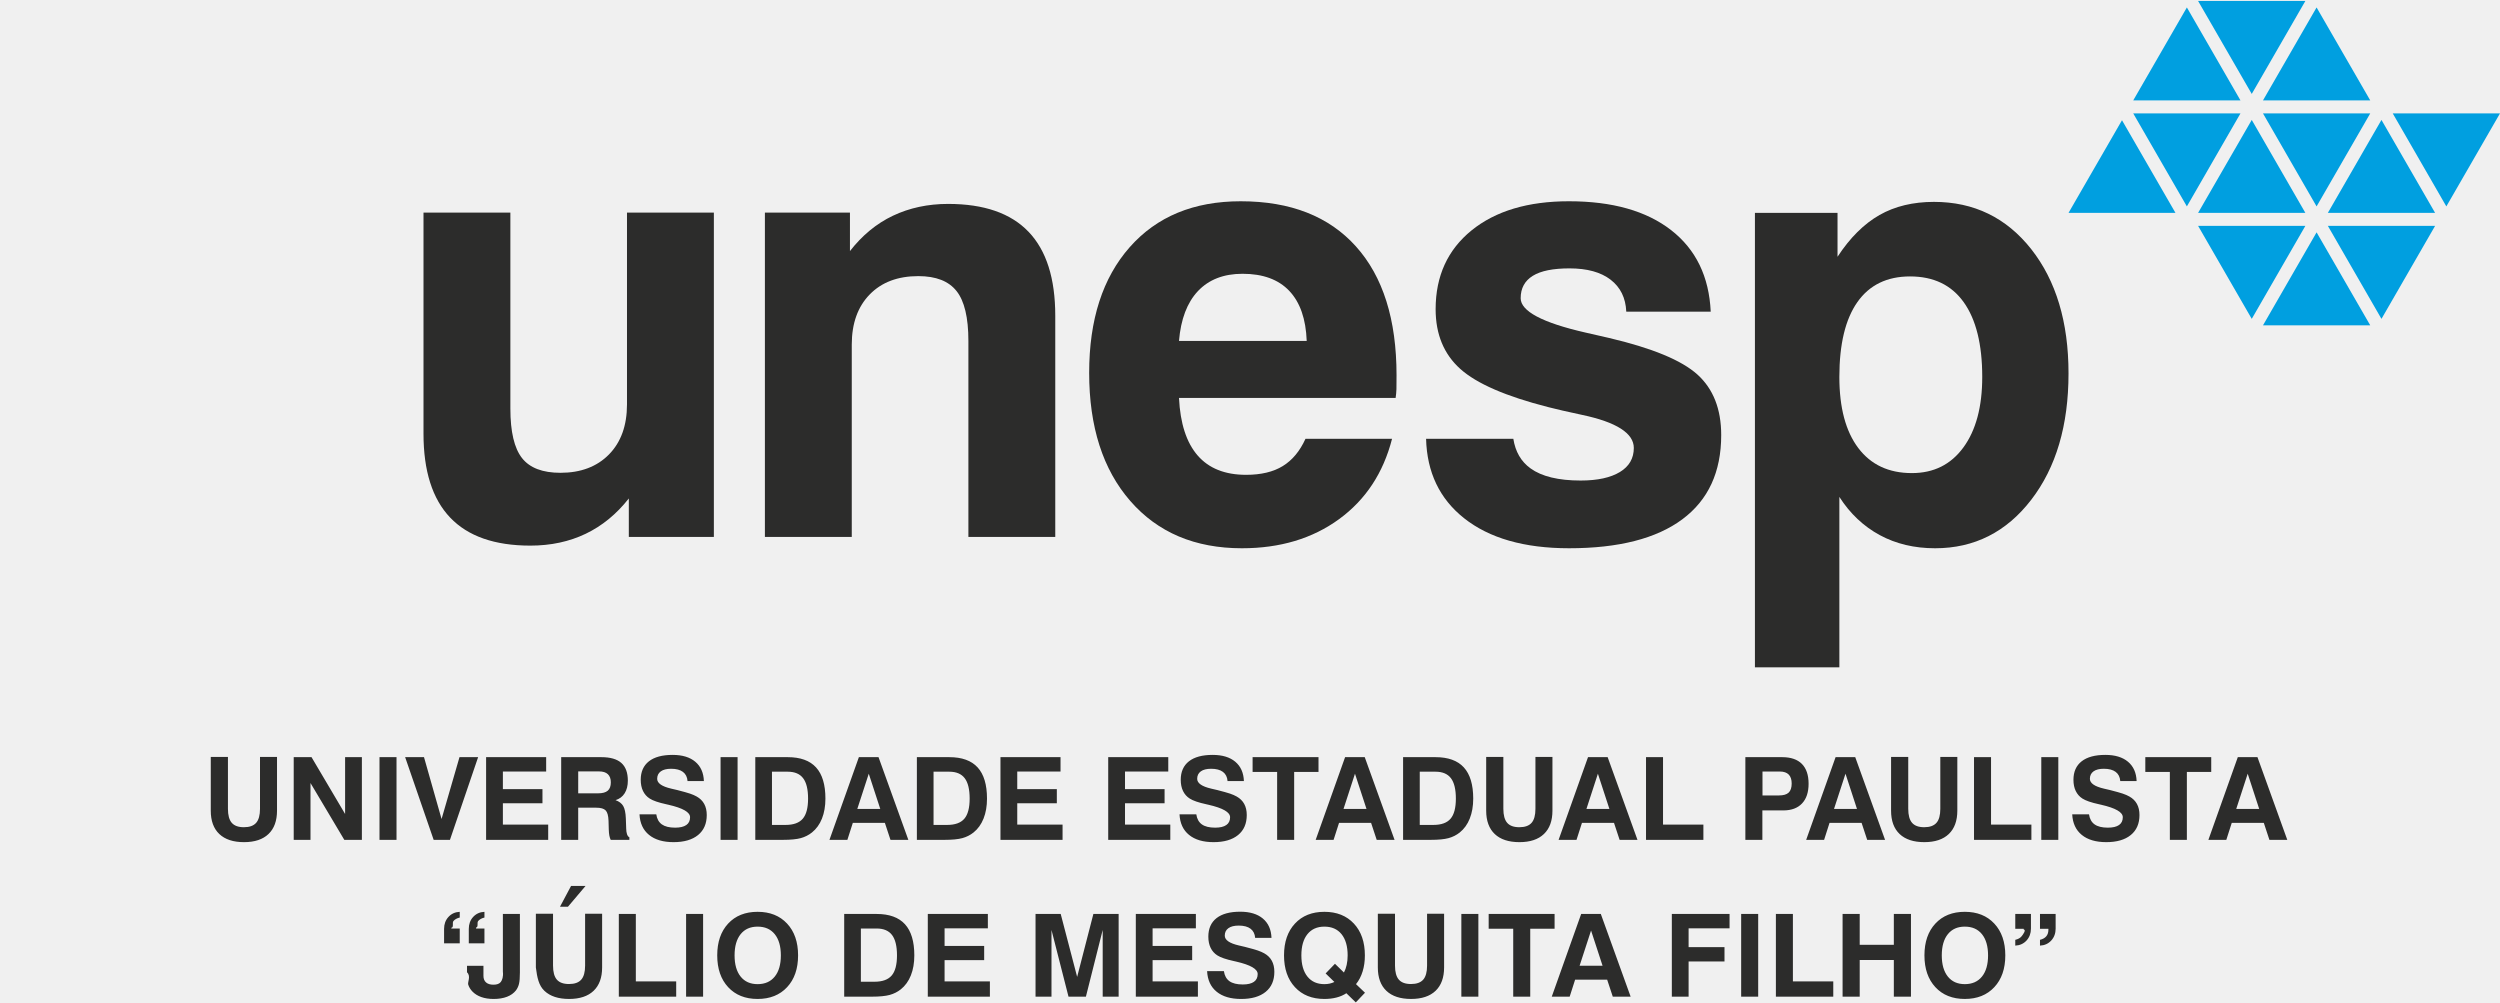
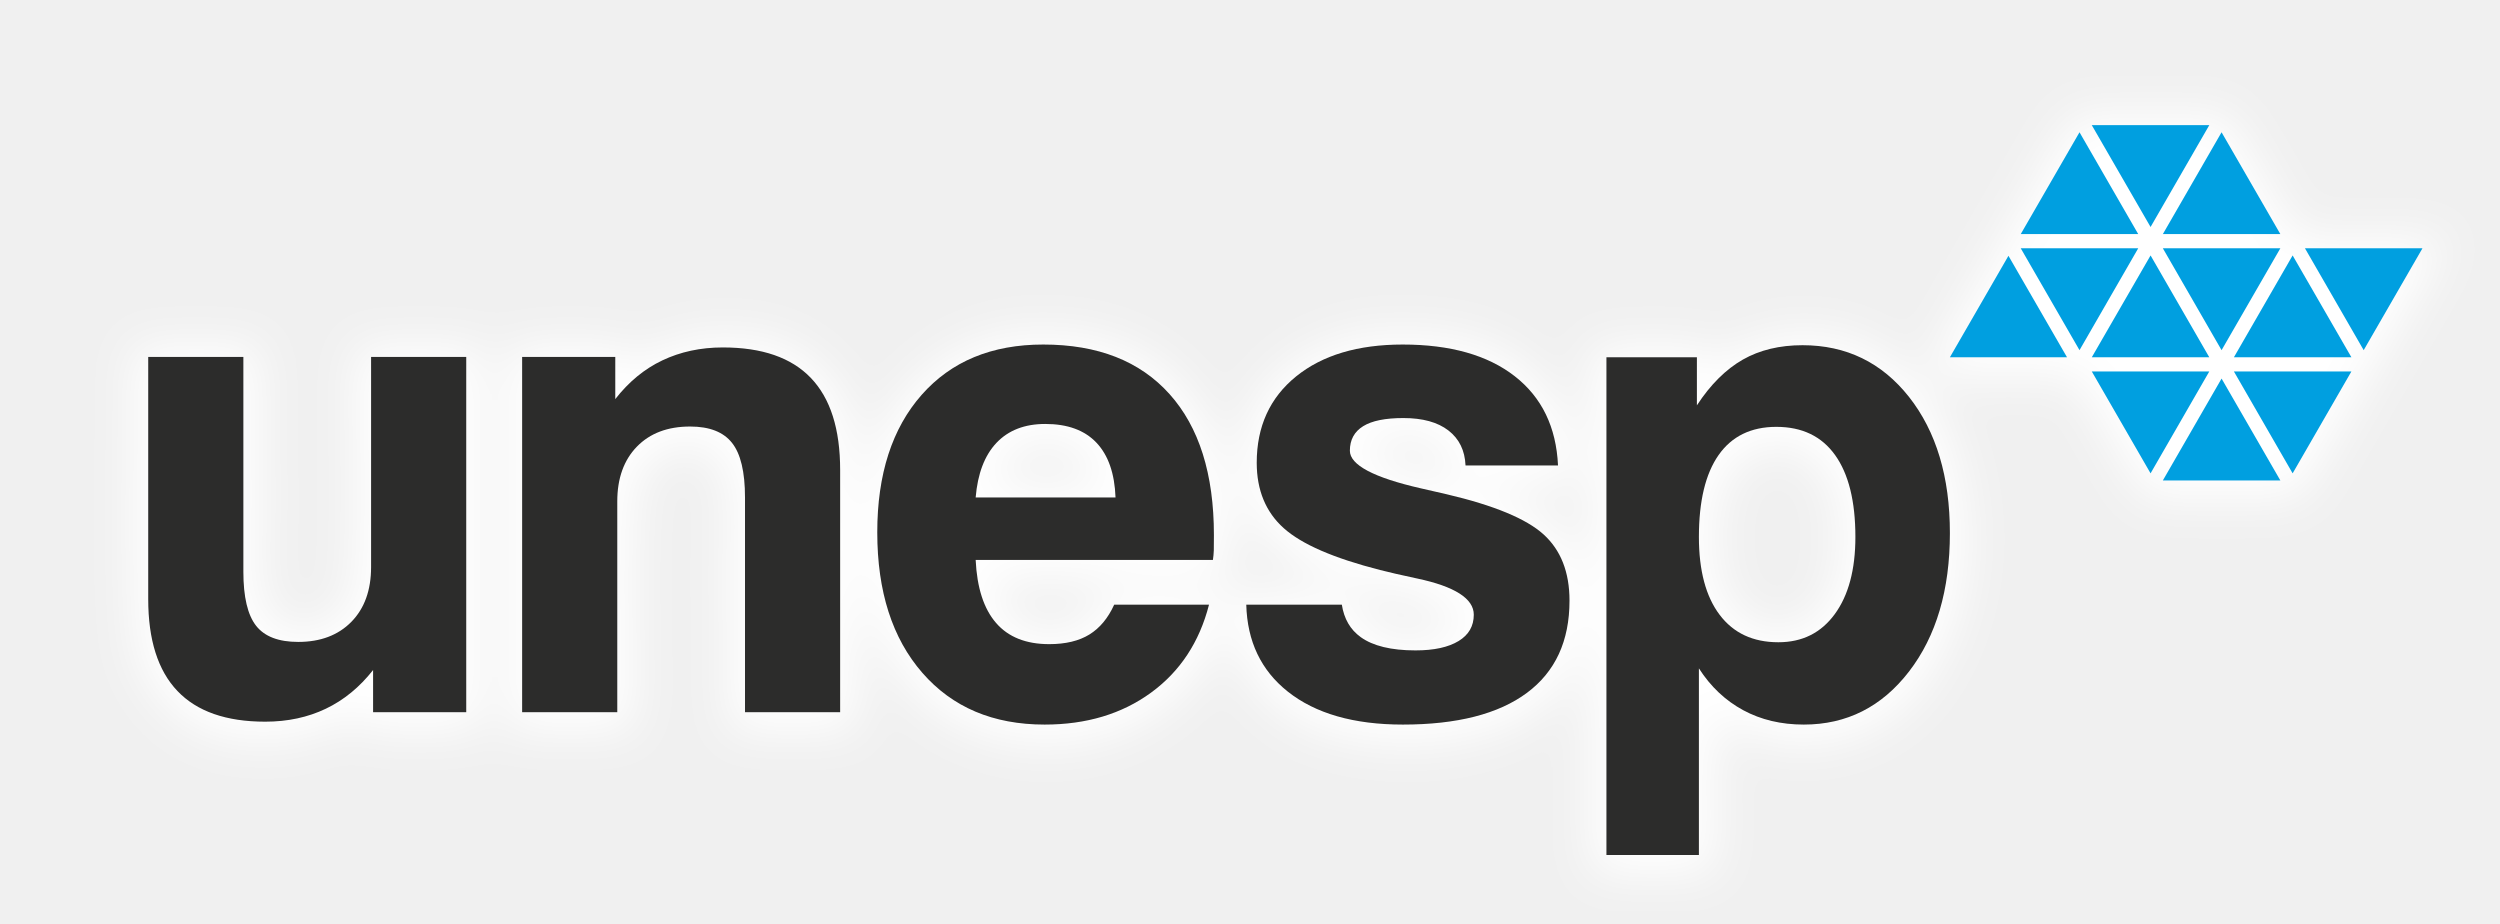
- <svg xmlns="http://www.w3.org/2000/svg" width="728.616" height="292.143" id="svg2" version="1.1">
-   <defs id="defs4" />
-   <g id="layer1" transform="translate(-13.12044,-231.8648)">
-     <path style="fill:#2c2c2b;fill-rule:evenodd;stroke:none" d="m 221.175,293.82 0,94.54 -24.788,0 0,-11.221 c -3.59,4.57 -7.806,8.016 -12.585,10.299 -4.776,2.288 -10.151,3.445 -16.116,3.445 -10.389,0 -18.177,-2.725 -23.36,-8.162 -5.203,-5.454 -7.778,-13.625 -7.778,-24.457 l 0,-64.442 25.319,0 0,57.14 c 0,6.735 1.132,11.515 3.385,14.396 2.254,2.879 5.993,4.303 11.219,4.303 5.907,0 10.627,-1.784 14.127,-5.34 3.502,-3.562 5.256,-8.435 5.256,-14.576 l 0,-55.922 25.32,0 z" id="path2991" />
-     <path style="fill:#2c2c2b;fill-rule:evenodd;stroke:none" d="m 524.587,426.354 0,-132.446 24.074,0 0,12.794 c 3.652,-5.581 7.747,-9.616 12.23,-12.171 4.482,-2.553 9.795,-3.829 15.879,-3.829 11.634,0 21.104,4.601 28.346,13.774 7.244,9.203 10.867,21.281 10.867,36.212 0,15.137 -3.624,27.426 -10.867,36.835 -7.242,9.409 -16.591,14.131 -28.016,14.131 -6.03,0 -11.401,-1.28 -16.117,-3.83 -4.724,-2.554 -8.669,-6.265 -11.787,-11.131 l 0,49.661 -24.608,0 z m 66.251,-84.626 c 0,-9.502 -1.81,-16.771 -5.4,-21.79 -3.59,-5.013 -8.79,-7.51 -15.645,-7.51 -6.705,0 -11.842,2.498 -15.345,7.482 -3.502,4.985 -5.254,12.258 -5.254,21.817 0,8.934 1.843,15.85 5.52,20.718 3.683,4.866 8.877,7.3 15.616,7.3 6.38,0 11.364,-2.491 15.016,-7.479 3.652,-4.989 5.491,-11.841 5.491,-20.539 z" id="path2993" />
-     <path style="fill:#2c2c2b;fill-rule:evenodd;stroke:none" d="m 454.175,359.745 c 0.588,3.76 2.251,6.644 5.02,8.635 3.236,2.337 8.102,3.535 14.599,3.535 4.929,0 8.752,-0.844 11.459,-2.495 2.694,-1.643 4.036,-3.976 4.036,-7.005 0,-4.274 -5.045,-7.522 -15.136,-9.646 -4.124,-0.871 -7.394,-1.636 -9.824,-2.256 -12.314,-3.146 -20.832,-6.836 -25.617,-11.133 -4.77,-4.279 -7.184,-10.092 -7.184,-17.394 0,-9.674 3.513,-17.326 10.475,-22.975 6.985,-5.655 16.45,-8.489 28.38,-8.489 12.644,0 22.601,2.812 29.802,8.431 7.218,5.628 11.037,13.537 11.518,23.746 l -24.611,0 c -0.175,-4.008 -1.689,-7.1 -4.57,-9.32 -2.848,-2.197 -6.855,-3.295 -11.964,-3.295 -4.808,0 -8.364,0.713 -10.713,2.169 -2.342,1.454 -3.531,3.618 -3.531,6.526 0,3.77 6.284,7.13 18.878,10.006 2.869,0.654 5.161,1.173 6.855,1.57 12.584,2.955 21.188,6.513 25.799,10.684 4.591,4.162 6.914,10.035 6.914,17.633 0,10.748 -3.766,18.919 -11.342,24.55 -7.56,5.616 -18.576,8.431 -33.004,8.431 -13.06,0 -23.273,-2.94 -30.631,-8.787 -7.1,-5.641 -10.783,-13.359 -11.036,-23.121 l 25.43,0 z" id="path2995" />
-     <path style="fill:#2c2c2b;fill-rule:evenodd;stroke:none" d="m 356.735,331.22 37.22,0 c -0.239,-6.384 -1.915,-11.236 -5.076,-14.576 -3.158,-3.337 -7.718,-4.987 -13.623,-4.987 -5.494,0 -9.834,1.688 -13.004,5.046 -3.152,3.349 -4.986,8.193 -5.518,14.518 z m 36.865,28.525 25.231,0 c -2.554,9.971 -7.699,17.77 -15.438,23.419 -7.754,5.656 -17.188,8.49 -28.317,8.49 -13.682,0 -24.536,-4.591 -32.532,-13.777 -8,-9.182 -11.991,-21.636 -11.991,-37.366 0,-15.464 3.94,-27.674 11.814,-36.599 7.888,-8.943 18.671,-13.389 32.355,-13.389 14.514,0 25.715,4.388 33.601,13.181 7.875,8.777 11.814,21.28 11.814,37.517 0,1.812 0,3.149 -0.03,4.066 -0.029,0.89 -0.119,1.751 -0.237,2.554 l -63.134,0 c 0.355,7.421 2.165,13.001 5.43,16.77 3.265,3.769 7.985,5.64 14.129,5.64 4.364,0 7.931,-0.858 10.688,-2.554 2.791,-1.715 4.986,-4.362 6.619,-7.952 z" id="path2997" />
-     <path style="fill:#2c2c2b;fill-rule:evenodd;stroke:none" d="m 236.049,388.36 0,-94.539 24.786,0 0,11.221 c 3.564,-4.574 7.718,-8.018 12.526,-10.303 4.808,-2.285 10.18,-3.444 16.087,-3.444 10.446,0 18.258,2.701 23.45,8.135 5.192,5.431 7.776,13.564 7.776,24.488 l 0,64.441 -25.319,0 0,-57.14 c 0,-6.798 -1.16,-11.637 -3.444,-14.514 -2.288,-2.91 -5.996,-4.365 -11.16,-4.365 -5.968,0 -10.688,1.782 -14.159,5.345 -3.471,3.562 -5.226,8.428 -5.226,14.574 l 0,56.1 -25.319,0 z" id="path2999" />
-     <path style="fill:#009fe0;fill-rule:evenodd;stroke:none" d="m 726.097,292.02 15.64,-27.11 -31.265,0 15.625,27.11 z m -18.906,-25.207 -15.629,27.098 31.265,0 -15.636,-27.098 z m 0,57.985 15.636,-27.109 -31.265,0 15.629,27.109 z m -18.911,-25.219 -15.624,27.109 31.265,0 -15.641,-27.109 z m -3.269,-1.89 -31.266,0 15.641,27.109 15.625,-27.109 z m -15.625,-30.876 -15.641,27.098 31.266,0 -15.625,-27.098 z m 3.27,-1.903 15.624,27.11 15.641,-27.11 -31.265,0 z m 15.624,-30.875 -15.624,27.095 31.265,0 -15.641,-27.095 z m -18.894,25.206 15.625,-27.096 -31.266,0 15.641,27.096 z m -18.91,-25.206 -15.636,27.095 31.261,0 -15.625,-27.095 z m 0,57.985 15.625,-27.11 -31.261,0 15.636,27.11 -18.91,-25.114 -15.582,27.004 31.17,0 -15.588,-27.004 18.91,25.114 z" id="path3001" />
-     <path style="fill:#2c2c2b;fill-rule:evenodd;stroke:none" d="m 600.465,502.57 0,-4.335 4.566,0 0,4.266 c 0,1.374 -0.425,2.531 -1.275,3.465 -0.855,0.932 -1.948,1.429 -3.291,1.495 l 0,-1.686 c 0.83,-0.196 1.451,-0.54 1.853,-1.039 0.4,-0.496 1.415,-1.89 0.6,-1.97 l 0,-0.196 z m 7.202,0 0,-4.335 4.561,0 0,4.266 c 0,1.374 -0.421,2.531 -1.271,3.465 -0.856,0.932 -1.952,1.429 -3.29,1.495 l 0,-1.686 c 0.816,-0.196 1.43,-0.54 1.839,-1.035 0.409,-0.484 0.613,-1.125 0.613,-1.91 l 0,-0.26 z m -33.676,7.735 c 0,-3.893 1.062,-6.98 3.186,-9.268 2.123,-2.285 4.978,-3.428 8.581,-3.428 3.599,0 6.463,1.143 8.598,3.434 2.135,2.291 3.203,5.379 3.203,9.261 0,3.886 -1.067,6.976 -3.203,9.265 -2.135,2.291 -4.999,3.436 -8.598,3.436 -3.604,0 -6.459,-1.145 -8.581,-3.436 -2.124,-2.289 -3.186,-5.379 -3.186,-9.265 z m 5.054,0 c 0,2.652 0.593,4.714 1.772,6.183 1.18,1.47 2.826,2.201 4.941,2.201 2.143,0 3.806,-0.731 4.995,-2.201 1.189,-1.469 1.781,-3.53 1.781,-6.183 0,-2.647 -0.593,-4.707 -1.781,-6.178 -1.189,-1.47 -2.853,-2.201 -4.995,-2.201 -2.115,0 -3.761,0.731 -4.941,2.195 -1.18,1.464 -1.772,3.526 -1.772,6.184 z m -28.91,12.033 0,-24.102 4.991,0 0,8.982 9.946,0 0,-8.982 4.991,0 0,24.102 -4.991,0 0,-10.686 -9.946,0 0,10.686 z m -19.439,0 0,-24.102 4.961,0 0,19.651 11.764,0 0,4.451 z m -10.121,0 0,-24.102 4.963,0 0,24.102 z m -20.207,0 0,-24.102 16.826,0 0,4.189 -11.935,0 0,5.469 10.459,0 0,4.189 -10.459,0 0,10.256 z m -26.42,-24.102 5.725,0 8.691,24.102 -5.204,0 -1.64,-4.956 -9.336,0 -1.589,4.956 -5.22,0 z m 2.881,4.825 -3.34,10.262 6.692,0 z m -22.688,19.277 0,-19.796 -7.152,0 0,-4.306 19.211,0 0,4.306 -7.096,0 0,19.796 z m -15.116,0 0,-24.102 4.961,0 0,24.102 z m -24.34,-24.169 5.004,0 0,15.12 c 0,1.864 0.371,3.228 1.114,4.082 0.743,0.855 1.923,1.284 3.533,1.284 1.639,0 2.826,-0.425 3.576,-1.278 0.748,-0.851 1.123,-2.212 1.123,-4.089 l 0,-15.12 4.963,0 0,15.662 c 0,2.954 -0.83,5.22 -2.481,6.801 -1.656,1.581 -4.032,2.374 -7.143,2.374 -3.132,0 -5.526,-0.787 -7.19,-2.362 -1.664,-1.575 -2.498,-3.848 -2.498,-6.812 z m -9.174,23.168 c -0.821,0.549 -1.768,0.961 -2.856,1.248 -1.084,0.284 -2.269,0.422 -3.544,0.422 -3.603,0 -6.464,-1.145 -8.582,-3.436 -2.126,-2.289 -3.185,-5.379 -3.185,-9.265 0,-3.893 1.059,-6.98 3.185,-9.268 2.119,-2.285 4.98,-3.428 8.582,-3.428 3.598,0 6.463,1.143 8.598,3.434 2.135,2.296 3.199,5.379 3.199,9.268 0,1.704 -0.217,3.255 -0.655,4.669 -0.434,1.415 -1.075,2.654 -1.931,3.709 l 2.619,2.502 -2.68,2.816 z m -3.49,-3.284 -2.551,-2.485 2.719,-2.816 2.618,2.554 c 0.351,-0.655 0.618,-1.404 0.801,-2.246 0.184,-0.838 0.28,-1.752 0.28,-2.748 0,-2.654 -0.593,-4.714 -1.781,-6.184 -1.192,-1.47 -2.856,-2.201 -4.995,-2.201 -2.114,0 -3.761,0.731 -4.941,2.195 -1.181,1.464 -1.772,3.526 -1.772,6.184 0,2.652 0.591,4.714 1.772,6.183 1.18,1.47 2.828,2.201 4.941,2.201 0.541,0 1.062,-0.055 1.546,-0.161 0.487,-0.113 0.939,-0.269 1.364,-0.475 z m -37.093,-3.161 4.891,0 c 0.186,1.317 0.728,2.294 1.62,2.939 0.895,0.635 2.186,0.955 3.877,0.955 1.441,0 2.524,-0.258 3.257,-0.772 0.73,-0.507 1.093,-1.268 1.093,-2.272 0,-1.462 -2.099,-2.67 -6.299,-3.631 -0.058,-0.01 -0.106,-0.021 -0.145,-0.034 -0.111,-0.021 -0.28,-0.06 -0.51,-0.116 -2.25,-0.492 -3.854,-1.039 -4.809,-1.654 -0.854,-0.542 -1.501,-1.278 -1.95,-2.201 -0.446,-0.92 -0.669,-2.004 -0.669,-3.261 0,-2.345 0.799,-4.145 2.39,-5.396 1.593,-1.244 3.893,-1.87 6.904,-1.87 2.815,0 5.018,0.664 6.6,1.994 1.589,1.334 2.428,3.206 2.515,5.631 l -4.763,0 c -0.091,-1.17 -0.537,-2.058 -1.343,-2.666 -0.809,-0.609 -1.96,-0.915 -3.451,-0.915 -1.302,0 -2.303,0.251 -3.005,0.76 -0.704,0.506 -1.056,1.228 -1.056,2.166 0,1.28 1.37,2.23 4.105,2.865 0.745,0.175 1.324,0.309 1.739,0.406 1.752,0.449 3.004,0.801 3.736,1.048 0.735,0.25 1.377,0.531 1.927,0.838 0.976,0.546 1.714,1.268 2.205,2.166 0.492,0.899 0.739,1.979 0.739,3.234 0,2.51 -0.843,4.451 -2.535,5.831 -1.694,1.381 -4.072,2.072 -7.15,2.072 -3.033,0 -5.415,-0.705 -7.134,-2.11 -1.726,-1.406 -2.652,-3.409 -2.781,-6.005 z m -20.779,7.446 0,-24.102 17.505,0 0,4.189 -12.613,0 0,5.138 11.535,0 0,4.124 -11.535,0 0,6.201 13.205,0 0,4.451 z m -29.224,0 0,-24.102 7.334,0 4.793,18.341 4.73,-18.341 7.362,0 0,24.102 -4.647,0 0,-19.44 -4.894,19.44 -5.07,0 -4.96,-19.44 0,19.44 z m -31.402,0 0,-24.102 17.506,0 0,4.189 -12.614,0 0,5.138 11.536,0 0,4.124 -11.536,0 0,6.201 13.205,0 0,4.451 z m -24.364,0 0,-24.102 9.44,0 c 3.696,0 6.456,0.999 8.271,2.994 1.816,1.994 2.726,5.021 2.726,9.082 0,2.2 -0.335,4.145 -1.005,5.825 -0.67,1.681 -1.647,3.034 -2.922,4.056 -0.959,0.765 -2.049,1.312 -3.271,1.646 -1.224,0.33 -2.935,0.499 -5.14,0.499 z m 4.859,-4.351 3.978,0 c 2.301,0 3.97,-0.605 5,-1.81 1.032,-1.201 1.548,-3.16 1.548,-5.865 0,-2.691 -0.481,-4.676 -1.441,-5.938 -0.961,-1.268 -2.459,-1.9 -4.503,-1.9 l -4.581,0 z m -41.864,-7.681 c 0,-3.893 1.061,-6.98 3.184,-9.268 2.124,-2.285 4.982,-3.428 8.585,-3.428 3.598,0 6.463,1.143 8.596,3.434 2.134,2.291 3.2,5.379 3.2,9.261 0,3.886 -1.066,6.976 -3.2,9.265 -2.134,2.291 -4.999,3.436 -8.596,3.436 -3.603,0 -6.461,-1.145 -8.585,-3.436 -2.123,-2.289 -3.184,-5.379 -3.184,-9.265 z m 5.055,0 c 0,2.652 0.591,4.714 1.77,6.183 1.179,1.47 2.826,2.201 4.944,2.201 2.14,0 3.804,-0.731 4.994,-2.201 1.189,-1.469 1.781,-3.53 1.781,-6.183 0,-2.647 -0.593,-4.707 -1.781,-6.178 -1.19,-1.47 -2.854,-2.201 -4.994,-2.201 -2.118,0 -3.765,0.731 -4.944,2.195 -1.179,1.464 -1.77,3.526 -1.77,6.184 z m -14.13,12.033 0,-24.102 4.959,0 0,24.102 z m -19.607,0 0,-24.102 4.96,0 0,19.651 11.764,0 0,4.451 z m -9.696,-32.269 -5.123,6.055 -2.323,0 3.223,-6.055 z m -14.479,8.1 5.004,0 0,15.12 c 0,1.864 0.368,3.228 1.112,4.082 0.743,0.855 1.922,1.284 3.536,1.284 1.636,0 2.826,-0.425 3.574,-1.278 0.749,-0.851 1.123,-2.212 1.123,-4.089 l 0,-15.12 4.96,0 0,15.662 c 0,2.954 -0.827,5.22 -2.48,6.801 -1.653,1.581 -4.033,2.374 -7.144,2.374 -3.128,0 -5.523,-0.787 -7.189,-2.362 -1.664,-1.575 -2.121,-3.871 -2.496,-6.812 z m -20.069,15.18 4.792,0 0,2.917 c 0,0.836 0.252,1.478 0.755,1.92 0.502,0.443 1.223,0.665 2.16,0.665 1.023,0 1.738,-0.269 2.145,-0.805 0.403,-0.529 0.778,-1.547 0.603,-3.01 l 0,-16.801 4.96,0 0,17.03 c 0,1.524 -0.089,2.647 -0.269,3.364 -0.182,0.715 -0.479,1.344 -0.892,1.893 -0.632,0.805 -1.502,1.424 -2.603,1.85 -1.1,0.422 -2.397,0.635 -3.877,0.635 -1.363,0 -2.57,-0.184 -3.621,-0.559 -1.042,-0.366 -1.92,-0.921 -2.62,-1.654 -0.551,-0.585 -0.948,-1.244 -1.183,-1.971 -0.233,-0.726 0.864,-2.446 -0.351,-3.59 z m -2.118,-10.875 0,4.319 -4.563,0 0,-4.218 c 0,-1.391 0.424,-2.546 1.274,-3.474 0.854,-0.929 1.949,-1.425 3.289,-1.491 l 0,1.667 c -0.827,0.196 -1.446,0.542 -1.848,1.041 -0.403,0.496 0.194,1.861 -0.603,1.945 l 0,0.21 z m 7.2,0 0,4.319 -4.562,0 0,-4.218 c 0,-1.391 0.424,-2.546 1.273,-3.474 0.855,-0.929 1.95,-1.425 3.29,-1.491 l 0,1.667 c -0.815,0.196 -1.43,0.539 -1.838,1.024 -0.407,0.486 0.155,1.787 -0.614,1.894 l 0,0.279 z m -79.763,-50.009 5.005,0 0,15.12 c 0,1.866 0.369,3.229 1.112,4.084 0.743,0.855 1.922,1.285 3.535,1.285 1.638,0 2.826,-0.426 3.575,-1.279 0.749,-0.85 1.123,-2.211 1.123,-4.09 l 0,-15.12 4.959,0 0,15.662 c 0,2.956 -0.826,5.223 -2.479,6.803 -1.653,1.583 -4.034,2.375 -7.144,2.375 -3.128,0 -5.524,-0.789 -7.189,-2.362 -1.664,-1.576 -2.498,-3.849 -2.498,-6.815 z m 24.175,24.17 0,-24.101 5.191,0 9.785,16.56 0,-16.56 4.892,0 0,24.101 -5.122,0 -9.854,-16.562 0,16.562 z m 25.003,0 0,-24.101 4.96,0 0,24.101 z m 15.784,0 -8.312,-24.101 5.496,0 5.122,18.029 5.223,-18.029 5.429,0 -8.209,24.101 z m 15.283,0 0,-24.101 17.505,0 0,4.189 -12.613,0 0,5.138 11.536,0 0,4.121 -11.536,0 0,6.201 13.205,0 0,4.452 z m 26.845,-13.561 5.83,0 c 1.262,0 2.191,-0.258 2.788,-0.772 0.593,-0.512 0.889,-1.317 0.889,-2.424 0,-1.045 -0.291,-1.837 -0.866,-2.379 -0.576,-0.542 -1.441,-0.812 -2.58,-0.812 l -6.06,0 z m -4.961,13.561 0,-24.101 11.69,0 c 2.626,0 4.576,0.562 5.839,1.685 1.268,1.124 1.897,2.845 1.897,5.155 0,1.47 -0.306,2.699 -0.926,3.683 -0.614,0.983 -1.502,1.654 -2.659,2.01 1.05,0.375 1.792,0.939 2.239,1.704 0.443,0.765 0.694,1.955 0.76,3.569 l 0.101,2.844 c 0,0.021 0,0.055 0,0.101 0.028,1.436 0.34,2.314 0.931,2.614 l 0,0.738 -5.439,0 c -0.174,-0.341 -0.301,-0.754 -0.398,-1.252 -0.089,-0.496 -0.15,-1.089 -0.168,-1.776 l -0.068,-2.535 c -0.055,-1.491 -0.334,-2.502 -0.843,-3.021 -0.509,-0.526 -1.424,-0.789 -2.743,-0.789 l -5.255,0 0,9.374 z m 22.823,-7.445 4.893,0 c 0.185,1.317 0.728,2.294 1.62,2.936 0.895,0.637 2.185,0.956 3.877,0.956 1.441,0 2.524,-0.256 3.257,-0.771 0.731,-0.509 1.093,-1.268 1.093,-2.272 0,-1.465 -2.1,-2.67 -6.3,-3.631 -0.056,-0.013 -0.106,-0.021 -0.145,-0.034 -0.111,-0.021 -0.279,-0.061 -0.507,-0.117 -2.251,-0.491 -3.856,-1.038 -4.81,-1.655 -0.855,-0.54 -1.502,-1.278 -1.95,-2.199 -0.446,-0.92 -0.669,-2.004 -0.669,-3.264 0,-2.344 0.799,-4.143 2.39,-5.394 1.591,-1.245 3.893,-1.87 6.904,-1.87 2.815,0 5.016,0.662 6.603,1.994 1.586,1.334 2.424,3.206 2.513,5.631 l -4.764,0 c -0.09,-1.17 -0.536,-2.059 -1.341,-2.667 -0.809,-0.609 -1.96,-0.915 -3.451,-0.915 -1.302,0 -2.301,0.253 -3.005,0.759 -0.705,0.509 -1.056,1.228 -1.056,2.169 0,1.278 1.369,2.229 4.106,2.865 0.743,0.172 1.323,0.309 1.736,0.406 1.754,0.448 3.004,0.8 3.737,1.046 0.736,0.25 1.379,0.53 1.927,0.839 0.976,0.546 1.714,1.268 2.205,2.166 0.491,0.899 0.739,1.976 0.739,3.234 0,2.507 -0.845,4.451 -2.536,5.831 -1.694,1.38 -4.072,2.072 -7.15,2.072 -3.031,0 -5.412,-0.705 -7.133,-2.112 -1.728,-1.405 -2.654,-3.406 -2.783,-6.003 z m 23.628,7.445 0,-24.101 4.96,0 0,24.101 z m 14.98,-4.351 3.979,0 c 2.3,0 3.969,-0.604 4.996,-1.809 1.034,-1.201 1.549,-3.163 1.549,-5.865 0,-2.694 -0.481,-4.678 -1.441,-5.939 -0.96,-1.268 -2.459,-1.899 -4.504,-1.899 l -4.579,0 z m -4.859,4.351 0,-24.101 9.438,0 c 3.7,0 6.459,0.999 8.274,2.994 1.816,1.994 2.726,5.021 2.726,9.082 0,2.199 -0.336,4.143 -1.006,5.822 -0.669,1.683 -1.647,3.036 -2.922,4.056 -0.959,0.765 -2.049,1.312 -3.272,1.649 -1.222,0.329 -2.933,0.497 -5.138,0.497 z m 33.071,-19.276 -3.34,10.261 6.691,0 z m -2.882,-4.825 5.726,0 8.691,24.101 -5.206,0 -1.636,-4.955 -9.339,0 -1.587,4.955 -5.223,0 z m 21.762,19.75 3.976,0 c 2.303,0 3.971,-0.604 5,-1.809 1.032,-1.201 1.548,-3.163 1.548,-5.865 0,-2.694 -0.48,-4.678 -1.441,-5.939 -0.961,-1.268 -2.459,-1.899 -4.503,-1.899 l -4.58,0 z m -4.86,4.351 0,-24.101 9.44,0 c 3.697,0 6.456,0.999 8.271,2.994 1.816,1.994 2.728,5.021 2.728,9.082 0,2.199 -0.336,4.143 -1.006,5.822 -0.67,1.683 -1.647,3.036 -2.922,4.056 -0.959,0.765 -2.049,1.312 -3.271,1.649 -1.224,0.329 -2.935,0.497 -5.139,0.497 z m 24.364,0 0,-24.101 17.506,0 0,4.189 -12.613,0 0,5.138 11.535,0 0,4.121 -11.535,0 0,6.201 13.204,0 0,4.452 z m 31.402,0 0,-24.101 17.505,0 0,4.189 -12.611,0 0,5.138 11.535,0 0,4.121 -11.535,0 0,6.201 13.204,0 0,4.452 z m 20.78,-7.445 4.893,0 c 0.184,1.317 0.725,2.294 1.62,2.936 0.892,0.637 2.183,0.956 3.876,0.956 1.44,0 2.524,-0.256 3.256,-0.771 0.731,-0.509 1.095,-1.268 1.095,-2.272 0,-1.465 -2.101,-2.67 -6.301,-3.631 -0.056,-0.013 -0.107,-0.021 -0.146,-0.034 -0.11,-0.021 -0.279,-0.061 -0.507,-0.117 -2.251,-0.491 -3.854,-1.038 -4.809,-1.655 -0.855,-0.54 -1.502,-1.278 -1.951,-2.199 -0.446,-0.92 -0.669,-2.004 -0.669,-3.264 0,-2.344 0.799,-4.143 2.39,-5.394 1.593,-1.245 3.893,-1.87 6.905,-1.87 2.814,0 5.015,0.662 6.601,1.994 1.586,1.334 2.424,3.206 2.515,5.631 l -4.766,0 c -0.089,-1.17 -0.536,-2.059 -1.34,-2.667 -0.81,-0.609 -1.96,-0.915 -3.453,-0.915 -1.3,0 -2.301,0.253 -3.004,0.759 -0.704,0.509 -1.056,1.228 -1.056,2.169 0,1.278 1.367,2.229 4.105,2.865 0.744,0.172 1.324,0.309 1.738,0.406 1.754,0.448 3.005,0.8 3.737,1.046 0.736,0.25 1.377,0.53 1.926,0.839 0.976,0.546 1.715,1.268 2.206,2.166 0.491,0.899 0.738,1.976 0.738,3.234 0,2.507 -0.844,4.451 -2.536,5.831 -1.691,1.38 -4.071,2.072 -7.15,2.072 -3.033,0 -5.411,-0.705 -7.133,-2.112 -1.725,-1.405 -2.654,-3.406 -2.78,-6.003 z m 28.451,7.445 0,-19.796 -7.15,0 0,-4.305 19.209,0 0,4.305 -7.096,0 0,19.796 z m 22.688,-19.276 -3.34,10.261 6.694,0 z m -2.881,-4.825 5.725,0 8.691,24.101 -5.204,0 -1.639,-4.955 -9.336,0 -1.59,4.955 -5.22,0 z m 21.759,19.75 3.978,0 c 2.303,0 3.975,-0.604 5,-1.809 1.034,-1.201 1.548,-3.163 1.548,-5.865 0,-2.694 -0.48,-4.678 -1.439,-5.939 -0.964,-1.268 -2.46,-1.899 -4.504,-1.899 l -4.582,0 z m -4.857,4.351 0,-24.101 9.44,0 c 3.699,0 6.455,0.999 8.273,2.994 1.815,1.994 2.728,5.021 2.728,9.082 0,2.199 -0.338,4.143 -1.009,5.822 -0.667,1.683 -1.647,3.036 -2.919,4.056 -0.96,0.765 -2.053,1.312 -3.274,1.649 -1.221,0.329 -2.935,0.497 -5.136,0.497 z m 24.218,-24.17 5.005,0 0,15.12 c 0,1.866 0.371,3.229 1.113,4.084 0.743,0.855 1.923,1.285 3.536,1.285 1.639,0 2.828,-0.426 3.578,-1.279 0.746,-0.85 1.123,-2.211 1.123,-4.09 l 0,-15.12 4.957,0 0,15.662 c 0,2.956 -0.826,5.223 -2.481,6.803 -1.651,1.583 -4.032,2.375 -7.143,2.375 -3.127,0 -5.525,-0.789 -7.189,-2.362 -1.664,-1.576 -2.499,-3.849 -2.499,-6.815 z m 32.559,4.894 -3.34,10.261 6.692,0 z m -2.881,-4.825 5.725,0 8.69,24.101 -5.204,0 -1.639,-4.955 -9.336,0 -1.589,4.955 -5.22,0 z m 16.905,24.101 0,-24.101 4.957,0 0,19.649 11.764,0 0,4.452 z m 33.946,-12.943 4.796,0 c 1.292,0 2.239,-0.273 2.831,-0.826 0.584,-0.555 0.88,-1.436 0.88,-2.66 0,-1.145 -0.289,-2.01 -0.864,-2.603 -0.58,-0.585 -1.442,-0.881 -2.585,-0.881 l -5.059,0 z m -0.034,4.367 0,8.575 -4.957,0 0,-24.101 10.717,0 c 2.53,0 4.449,0.659 5.754,1.97 1.301,1.314 1.956,3.24 1.956,5.786 0,2.485 -0.639,4.404 -1.919,5.747 -1.271,1.347 -3.099,2.022 -5.463,2.022 z m 24.224,-10.701 -3.344,10.261 6.692,0 z m -2.885,-4.825 5.725,0 8.694,24.101 -5.209,0 -1.634,-4.955 -9.341,0 -1.584,4.955 -5.225,0 z m 16.17,-0.069 5.004,0 0,15.12 c 0,1.866 0.371,3.229 1.114,4.084 0.741,0.855 1.923,1.285 3.536,1.285 1.634,0 2.822,-0.426 3.572,-1.279 0.751,-0.85 1.123,-2.211 1.123,-4.09 l 0,-15.12 4.961,0 0,15.662 c 0,2.956 -0.829,5.223 -2.48,6.803 -1.651,1.583 -4.032,2.375 -7.144,2.375 -3.127,0 -5.525,-0.789 -7.189,-2.362 -1.664,-1.576 -2.498,-3.849 -2.498,-6.815 z m 24.172,24.17 0,-24.101 4.963,0 0,19.649 11.762,0 0,4.452 z m 19.608,0 0,-24.101 4.961,0 0,24.101 z m 9.014,-7.445 4.896,0 c 0.184,1.317 0.725,2.294 1.617,2.936 0.896,0.637 2.185,0.956 3.879,0.956 1.439,0 2.522,-0.256 3.256,-0.771 0.73,-0.509 1.093,-1.268 1.093,-2.272 0,-1.465 -2.098,-2.67 -6.301,-3.631 -0.054,-0.013 -0.104,-0.021 -0.145,-0.034 -0.109,-0.021 -0.276,-0.061 -0.509,-0.117 -2.248,-0.491 -3.854,-1.038 -4.809,-1.655 -0.854,-0.54 -1.5,-1.278 -1.948,-2.199 -0.45,-0.92 -0.67,-2.004 -0.67,-3.264 0,-2.344 0.796,-4.143 2.389,-5.394 1.593,-1.245 3.895,-1.87 6.905,-1.87 2.815,0 5.016,0.662 6.601,1.994 1.589,1.334 2.428,3.206 2.514,5.631 l -4.765,0 c -0.089,-1.17 -0.534,-2.059 -1.339,-2.667 -0.809,-0.609 -1.96,-0.915 -3.453,-0.915 -1.301,0 -2.303,0.253 -3.007,0.759 -0.7,0.509 -1.054,1.228 -1.054,2.169 0,1.278 1.367,2.229 4.106,2.865 0.743,0.172 1.323,0.309 1.739,0.406 1.752,0.448 3.002,0.8 3.737,1.046 0.733,0.25 1.375,0.53 1.926,0.839 0.975,0.546 1.714,1.268 2.205,2.166 0.492,0.899 0.739,1.976 0.739,3.234 0,2.507 -0.846,4.451 -2.54,5.831 -1.689,1.38 -4.069,2.072 -7.146,2.072 -3.033,0 -5.414,-0.705 -7.135,-2.112 -1.726,-1.405 -2.652,-3.406 -2.783,-6.003 z m 28.456,7.445 0,-19.796 -7.152,0 0,-4.305 19.211,0 0,4.305 -7.101,0 0,19.796 z m 22.689,-19.276 -3.341,10.261 6.689,0 z m -2.886,-4.825 5.73,0 8.689,24.101 -5.207,0 -1.635,-4.955 -9.34,0 -1.585,4.955 -5.225,0 z" id="path3003" />
+ <svg xmlns="http://www.w3.org/2000/svg" width="628.616" height="232.143" id="svg2" version="1.1">
+   <defs id="defs4">
+     <filter style="color-interpolation-filters:sRGB" id="filter5322" x="-0.022" width="1.043" y="-0.049" height="1.098">
+       <feGaussianBlur stdDeviation="5.778" id="feGaussianBlur5324" />
+     </filter>
+   </defs>
+   <g id="layer1" transform="translate(-13.12044,-291.8648)">
+     <path style="fill:#ffffff;fill-opacity:1;fill-rule:evenodd;stroke:none;stroke-width:0.945;filter:url(#filter5322)" d="m 534.414,321.438 c -12.515,21.633 -24.923,43.329 -37.433,64.966 12.678,0.103 25.357,-0.136 38.035,0.1 5.996,10.282 11.769,20.704 17.959,30.887 12.651,-0.086 25.304,0.156 37.953,-0.126 12.655,-21.936 25.308,-43.874 37.963,-65.812 h -38.036 c -6.024,-10.309 -11.803,-20.76 -18.012,-30.961 h -37.881 l -0.473,0.818 z m -260.083,54.229 c -19.377,-0.675 -37.859,13.566 -41.919,32.575 -4.645,17.77 -3.081,38.315 7.711,53.622 16.606,22.662 54.004,22.316 71.942,1.543 5.546,-6.237 8.22,-14.357 10.075,-22.344 h -31.33 c -2.357,13.105 -24.534,13.476 -27.091,0.365 -2.644,-4.471 0.079,-4.85 4.424,-4.053 h 53.423 c 2.558,-19.248 -1.237,-42.184 -18.225,-54.006 -8.402,-5.869 -18.911,-7.917 -29.01,-7.703 z m 90.551,-0.004 c -16.137,-0.553 -34.672,8.168 -38.516,25.086 -3.436,12.177 1.645,26.975 13.734,32.168 12.059,6.819 26.644,6.959 38.926,12.732 3.138,4.025 -2.659,6.399 -5.963,6.596 -6.123,0.954 -15.332,0.554 -18.106,-6.029 -0.365,-3.589 -3.771,-6.888 -7.46,-5.153 h -24.68 c -1.91,16.14 9.796,32.109 25.671,35.403 15.528,4.109 32.868,3.088 47.375,-3.985 15.942,-8.601 21.443,-32.395 9.612,-46.458 -11.047,-11.672 -28.571,-11.292 -42.635,-16.6 -2.243,-1.06 -8.87,-2.669 -5.179,-5.906 5.66,-3.237 14.478,-2.709 19.057,2.253 1.719,2.697 0.814,7.096 4.952,7.711 7.295,0.985 14.636,-0.919 21.923,0.404 3.81,0.72 6.387,-3.072 5.059,-6.507 -0.874,-16.095 -15.071,-28.914 -30.662,-30.73 -4.322,-0.772 -8.721,-1.04 -13.107,-0.986 z m 102.373,0.135 c -8.384,-0.458 -17.105,2.815 -23.222,7.969 -1.228,-6.375 -8.942,-5.442 -13.725,-4.915 -5.339,0.619 -13.162,-1.246 -16.929,0.945 v 131.765 h 30.811 c 0.168,-13.284 -0.335,-28.022 0.251,-40.399 15.994,13.317 42.983,8.531 53.419,-9.516 11.792,-18.143 12.057,-42.252 4.208,-61.969 -6.12,-13.445 -19.565,-24.206 -34.812,-23.881 z m -273.356,0.6 c -7.728,-0.093 -15.798,2.987 -21.753,7.048 -1.619,-6.556 -9.862,-4.839 -14.825,-4.546 -5.477,0.222 -11.619,-1.571 -16.584,1.58 v 95.181 h 31.457 c 0.65,-21.125 -1.189,-42.461 0.954,-63.414 2.907,-8.251 15.987,-11.902 21.689,-4.76 4.207,11.544 0.784,24.041 1.942,36.006 v 32.168 h 31.503 c -0.577,-24.933 1.041,-49.95 -0.799,-74.831 -1.903,-12.622 -12.696,-23.238 -25.601,-24.008 -2.644,-0.354 -5.316,-0.472 -7.982,-0.424 z m -147.181,4.263 c 0.522,24.29 -1.041,48.664 0.781,72.9 1.915,12.689 12.794,23.335 25.754,24.08 10.194,1.626 21.482,-0.95 29.576,-6.679 1.597,6.569 9.863,4.877 14.823,4.57 5.476,-0.226 11.62,1.569 16.589,-1.576 v -95.185 h -31.461 c -0.637,21.076 1.182,42.366 -0.96,63.267 -2.932,8.189 -15.891,11.832 -21.69,4.865 -4.158,-11.545 -0.794,-24.007 -1.93,-35.966 v -32.166 h -31.483 v 0.945 z m 229.305,22.462 c 6.616,-0.757 12.818,4.476 13.644,10.985 -8.905,-0.066 -18.054,0.141 -26.81,-0.094 1.153,-6.127 6.679,-11.432 13.166,-10.89 z m 184.92,0.816 c 11.119,-0.04 15.3,12.7 15.008,21.722 0.669,9.342 -1.972,22.527 -12.913,24.715 -9.371,1.995 -17.712,-6.026 -18.14,-15.144 -1.602,-9.816 -1.321,-22.04 6.718,-29.041 2.712,-1.828 6.099,-2.473 9.327,-2.252 z" id="path3003-2" />
+     <path style="fill:#2c2c2b;fill-rule:evenodd;stroke:none;stroke-width:0.945" d="m 130.354,381.614 v 89.332 h -23.422 v -10.603 c -3.392,4.318 -7.376,7.575 -11.892,9.731 -4.512,2.161 -9.592,3.255 -15.228,3.255 -9.817,0 -17.175,-2.575 -22.073,-7.713 -4.916,-5.153 -7.349,-12.874 -7.349,-23.11 v -60.892 h 23.924 v 53.992 c 0,6.364 1.069,10.881 3.199,13.603 2.13,2.72 5.663,4.065 10.601,4.065 5.581,0 10.041,-1.685 13.349,-5.046 3.309,-3.366 4.966,-7.97 4.966,-13.773 v -52.842 z" id="path2991" />
+     <path style="fill:#2c2c2b;fill-rule:evenodd;stroke:none;stroke-width:0.945" d="M 417.051,506.846 V 381.696 h 22.748 v 12.089 c 3.451,-5.274 7.321,-9.086 11.556,-11.501 4.236,-2.412 9.255,-3.618 15.004,-3.618 10.993,0 19.941,4.348 26.785,13.015 6.845,8.696 10.269,20.109 10.269,34.218 0,14.304 -3.424,25.915 -10.269,34.806 -6.844,8.89 -15.677,13.353 -26.473,13.353 -5.698,0 -10.773,-1.209 -15.23,-3.619 -4.464,-2.413 -8.191,-5.92 -11.138,-10.518 v 46.925 z m 62.602,-79.964 c 0,-8.979 -1.71,-15.847 -5.103,-20.59 -3.392,-4.736 -8.306,-7.096 -14.783,-7.096 -6.336,0 -11.19,2.36 -14.5,7.07 -3.31,4.71 -4.964,11.582 -4.964,20.616 0,8.442 1.741,14.977 5.216,19.576 3.48,4.598 8.388,6.898 14.756,6.898 6.029,0 10.738,-2.354 14.189,-7.067 3.451,-4.714 5.189,-11.189 5.189,-19.407 z" id="path2993" />
+     <path style="fill:#2c2c2b;fill-rule:evenodd;stroke:none;stroke-width:0.945" d="m 350.519,443.907 c 0.555,3.553 2.127,6.278 4.743,8.159 3.058,2.209 7.656,3.34 13.795,3.34 4.657,0 8.27,-0.797 10.827,-2.358 2.545,-1.552 3.814,-3.757 3.814,-6.619 0,-4.038 -4.767,-7.108 -14.302,-9.115 -3.897,-0.823 -6.986,-1.546 -9.283,-2.132 -11.635,-2.973 -19.685,-6.46 -24.206,-10.519 -4.507,-4.043 -6.788,-9.537 -6.788,-16.436 0,-9.141 3.319,-16.372 9.898,-21.709 6.6,-5.343 15.544,-8.021 26.817,-8.021 11.947,0 21.356,2.658 28.161,7.967 6.82,5.317 10.429,12.792 10.883,22.438 h -23.255 c -0.165,-3.787 -1.596,-6.709 -4.318,-8.807 -2.691,-2.076 -6.477,-3.113 -11.305,-3.113 -4.543,0 -7.903,0.673 -10.122,2.049 -2.213,1.374 -3.337,3.418 -3.337,6.167 0,3.562 5.938,6.737 17.838,9.455 2.711,0.618 4.877,1.108 6.477,1.484 11.891,2.792 20.02,6.154 24.378,10.095 4.338,3.933 6.533,9.482 6.533,16.661 0,10.155 -3.559,17.877 -10.718,23.198 -7.144,5.307 -17.553,7.967 -31.186,7.967 -12.341,0 -21.99,-2.778 -28.944,-8.303 -6.709,-5.33 -10.188,-12.623 -10.428,-21.848 z" id="path2995" />
+     <path style="fill:#2c2c2b;fill-rule:evenodd;stroke:none;stroke-width:0.945" d="m 258.447,416.953 h 35.17 c -0.226,-6.032 -1.81,-10.617 -4.797,-13.773 -2.984,-3.154 -7.292,-4.713 -12.872,-4.713 -5.191,0 -9.292,1.595 -12.287,4.768 -2.979,3.164 -4.712,7.741 -5.214,13.718 z m 34.834,26.954 h 23.841 c -2.413,9.422 -7.275,16.791 -14.587,22.129 -7.327,5.345 -16.241,8.022 -26.758,8.022 -12.929,0 -23.185,-4.338 -30.74,-13.019 -7.559,-8.677 -11.331,-20.444 -11.331,-35.308 0,-14.612 3.723,-26.149 11.163,-34.583 7.453,-8.45 17.643,-12.651 30.573,-12.651 13.714,0 24.298,4.146 31.75,12.455 7.441,8.294 11.163,20.108 11.163,35.451 0,1.713 0,2.975 -0.028,3.842 -0.027,0.841 -0.112,1.655 -0.224,2.413 h -59.656 c 0.335,7.012 2.046,12.285 5.131,15.846 3.085,3.561 7.545,5.329 13.35,5.329 4.123,0 7.494,-0.81 10.099,-2.413 2.637,-1.621 4.712,-4.122 6.254,-7.514 z" id="path2997" />
+     <path style="fill:#2c2c2b;fill-rule:evenodd;stroke:none;stroke-width:0.945" d="m 144.409,470.945 v -89.331 h 23.421 v 10.603 c 3.367,-4.322 7.292,-7.576 11.836,-9.735 4.543,-2.159 9.619,-3.254 15.201,-3.254 9.871,0 17.252,2.552 22.158,7.687 4.906,5.132 7.348,12.817 7.348,23.139 v 60.891 h -23.924 v -53.992 c 0,-6.423 -1.096,-10.996 -3.254,-13.714 -2.161,-2.75 -5.666,-4.125 -10.545,-4.125 -5.639,0 -10.099,1.684 -13.379,5.051 -3.28,3.366 -4.938,7.963 -4.938,13.771 v 53.01 z" id="path2999" />
+     <path style="fill:#009fe0;fill-rule:evenodd;stroke:none;stroke-width:0.945" d="m 607.46,379.913 14.778,-25.617 h -29.543 z m -17.865,-23.819 -14.768,25.605 h 29.543 z m 0,54.791 14.775,-25.615 h -29.543 z m -17.869,-23.829 -14.763,25.615 h 29.543 z m -3.089,-1.786 h -29.544 l 14.78,25.615 z m -14.764,-29.175 -14.78,25.605 h 29.544 z m 3.09,-1.798 14.763,25.617 14.78,-25.617 z m 14.763,-29.174 -14.763,25.602 h 29.543 z m -17.853,23.818 14.764,-25.604 h -29.544 z m -17.868,-23.818 -14.775,25.602 h 29.539 z m 0,54.791 14.764,-25.617 h -29.539 l 14.775,25.617 -17.868,-23.73 -14.724,25.516 h 29.453 l -14.729,-25.516 z" id="path3001" />
  </g>
</svg>
